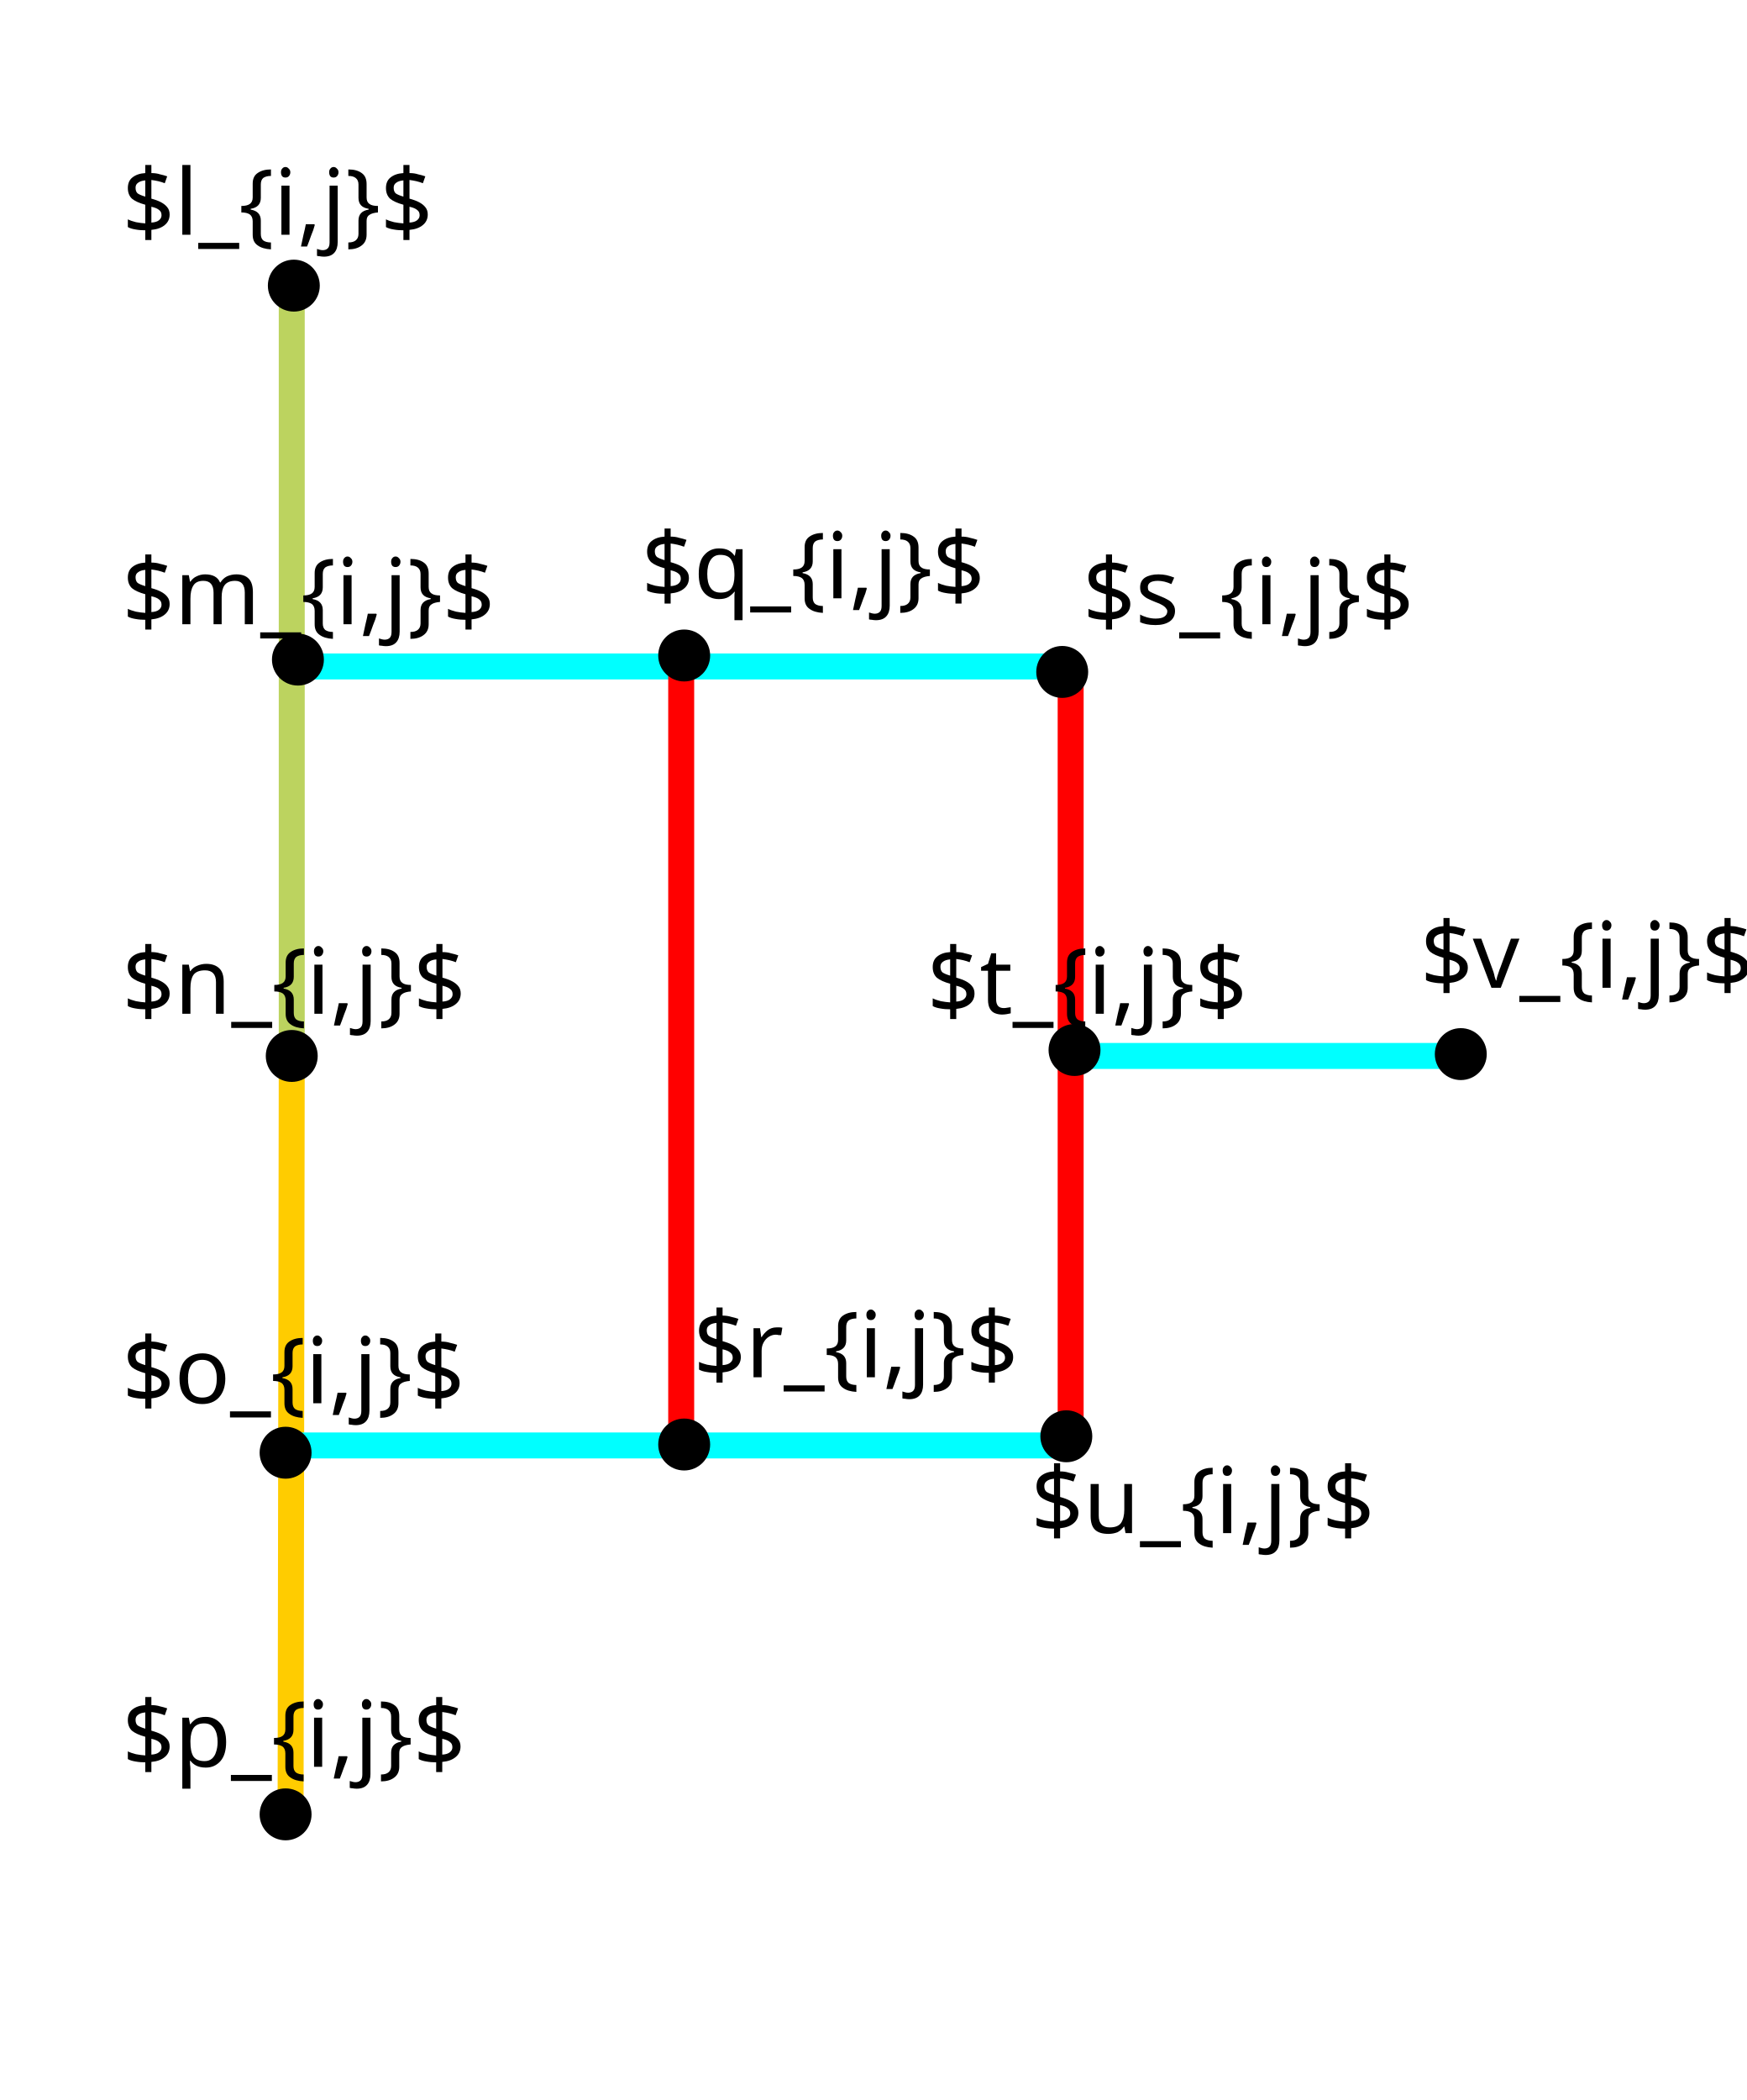
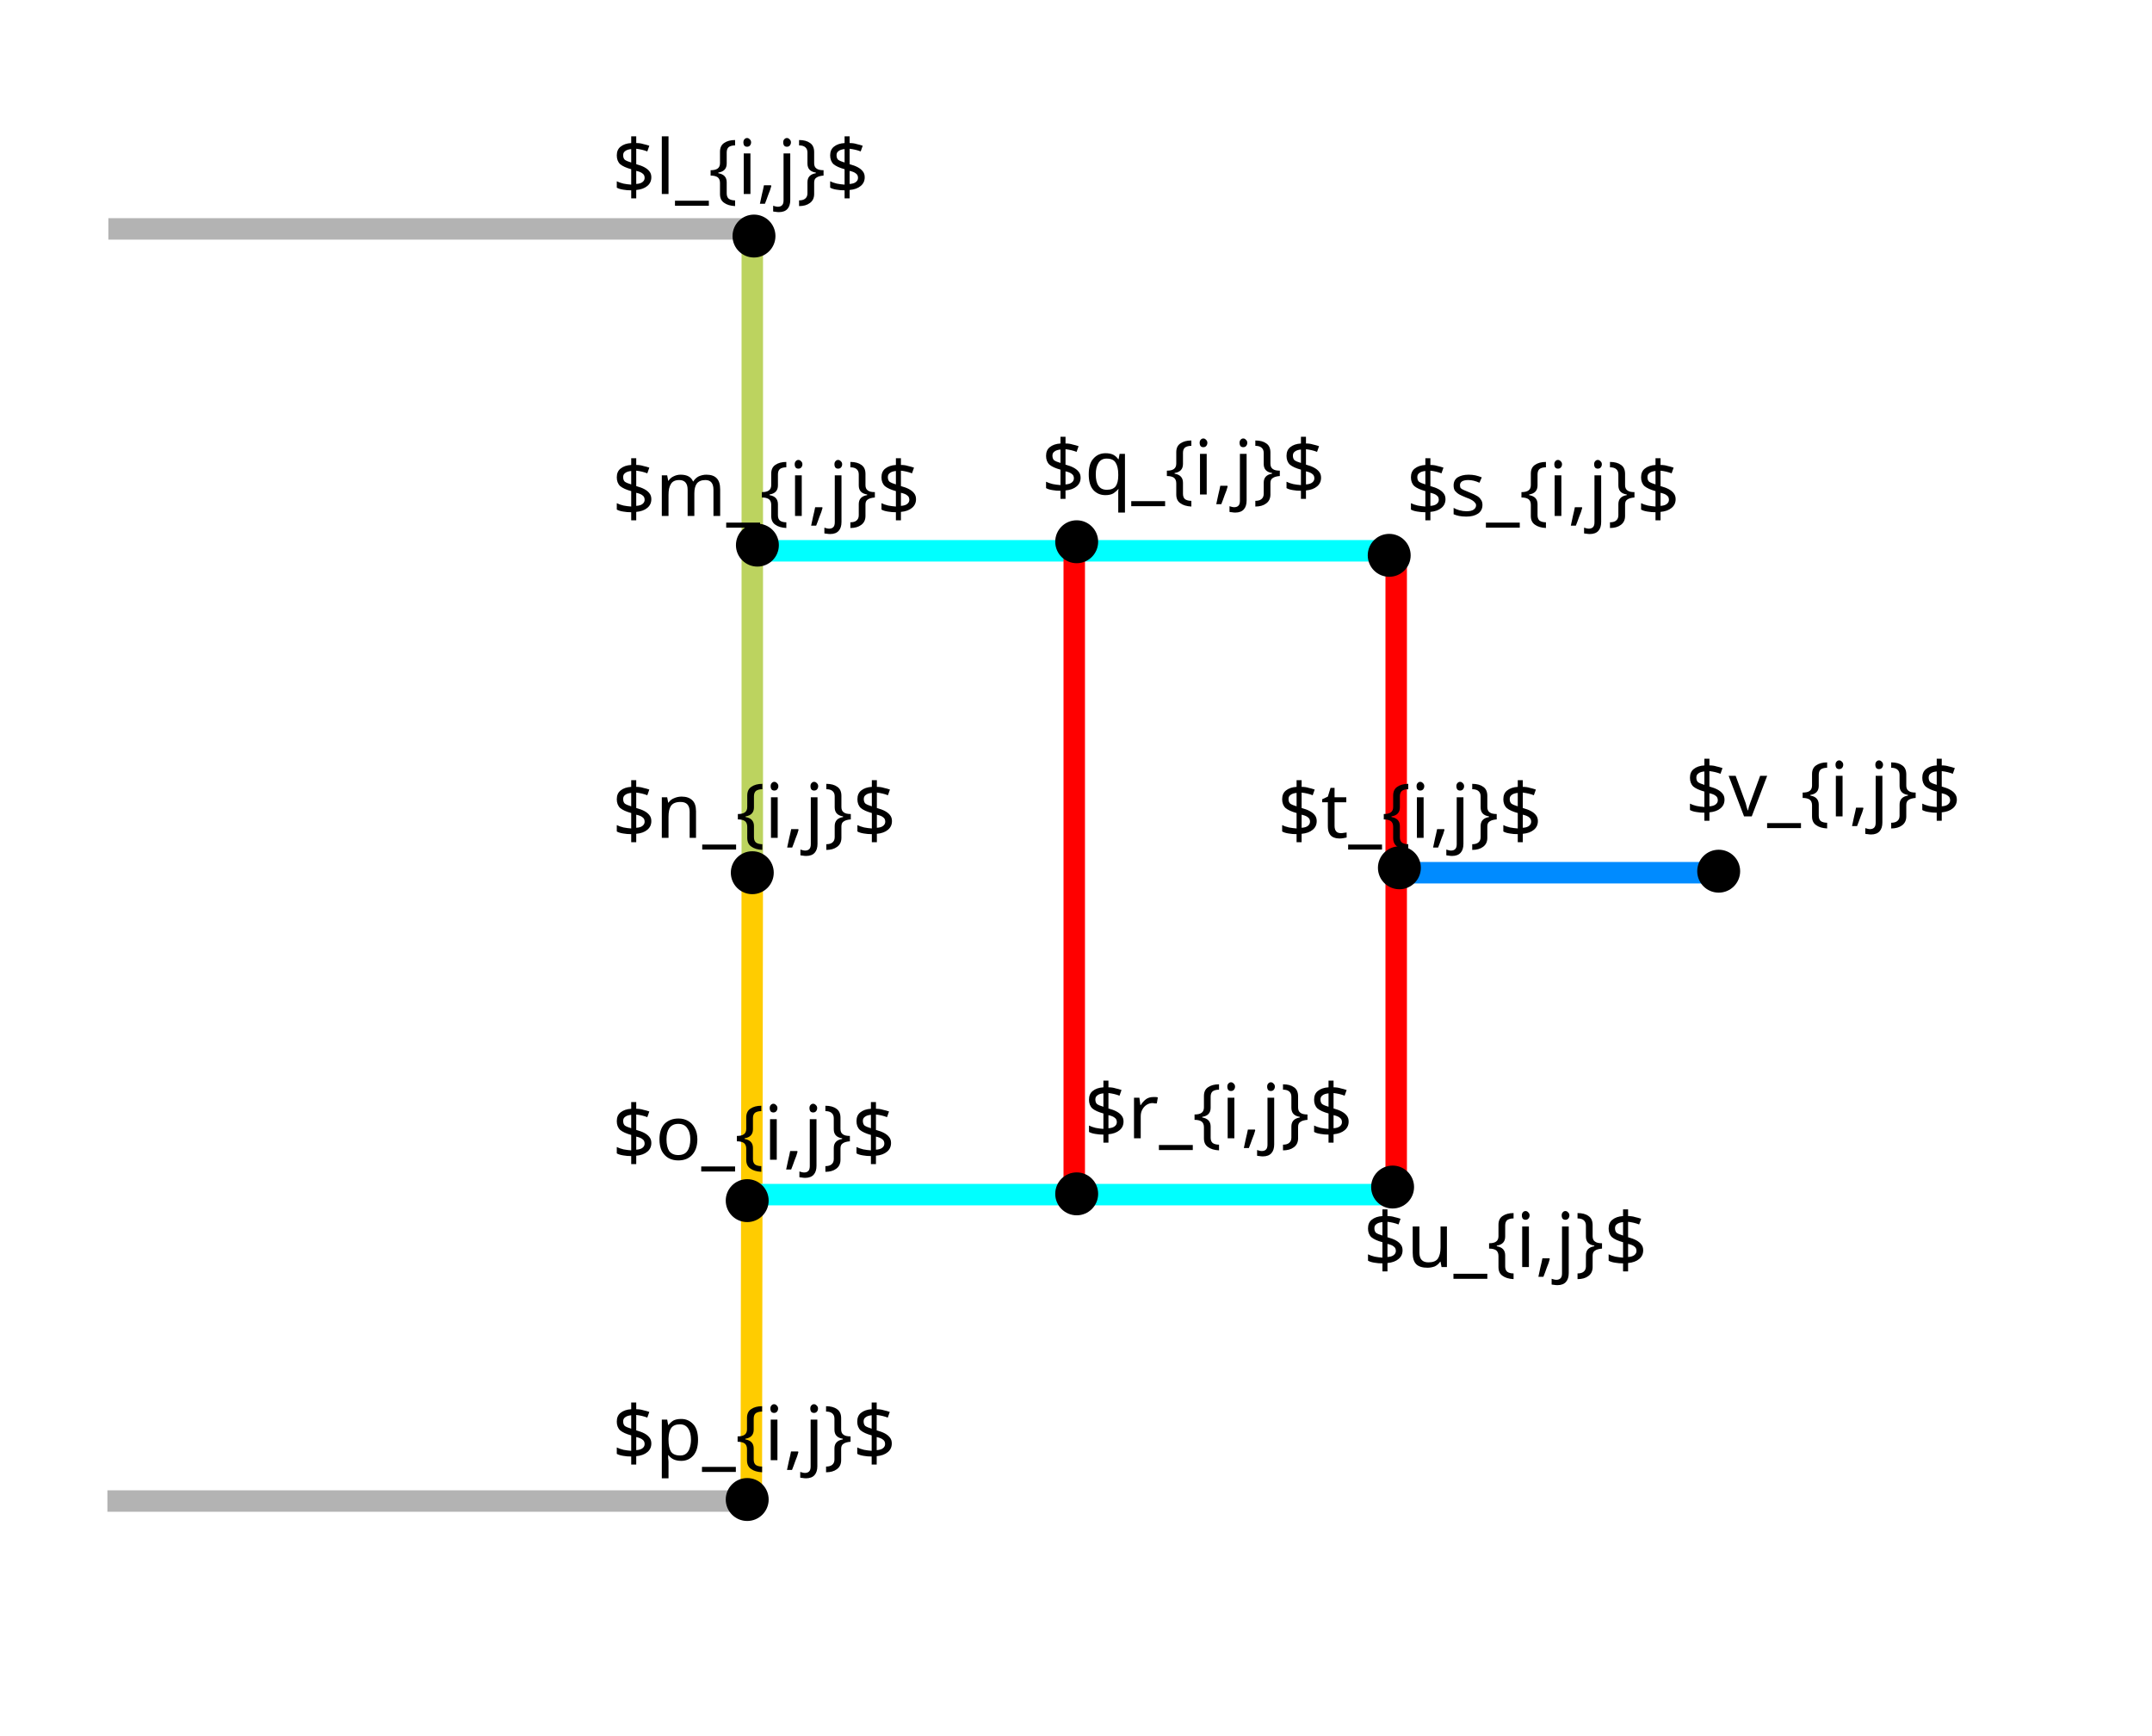
- <svg xmlns="http://www.w3.org/2000/svg" width="67.263mm" height="80.873mm" viewBox="0 0 67.263 80.873" version="1.1" id="svg5129">
+ <svg xmlns="http://www.w3.org/2000/svg" width="100.263mm" height="80.873mm" viewBox="0 0 100.263 80.873" version="1.1" id="svg5129">
  <defs id="defs5123" />
  <g id="layer1" transform="translate(-68.76331,-66.33437)">
-     <path style="fill:#ffd42a;stroke:#ffcc00;stroke-width:1;stroke-linecap:butt;stroke-linejoin:miter;stroke-opacity:1;stroke-miterlimit:4;stroke-dasharray:none" d="M 79.955,136.278 80,107.207" id="path9941" />
-     <path style="fill:#abc837;stroke:#bcd35f;stroke-width:1;stroke-linecap:butt;stroke-linejoin:miter;stroke-opacity:1;stroke-miterlimit:4;stroke-dasharray:none" d="m 80,77 v 30.207" id="path9063" />
-     <path style="fill:#00ffff;stroke:#00ffff;stroke-width:1;stroke-linecap:butt;stroke-linejoin:miter;stroke-opacity:1;stroke-miterlimit:4;stroke-dasharray:none" d="m 80,92 h 30" id="path9065" />
-     <path style="fill:none;stroke:#00ffff;stroke-width:1;stroke-linecap:butt;stroke-linejoin:miter;stroke-opacity:1;stroke-miterlimit:4;stroke-dasharray:none" d="m 80,122 h 30" id="path9067" />
-     <path style="fill:none;stroke:#ff0000;stroke-width:1;stroke-linecap:butt;stroke-linejoin:miter;stroke-opacity:1;stroke-miterlimit:4;stroke-dasharray:none" d="m 110,92 v 30" id="path9071" />
-     <path style="fill:#00ffff;stroke:#00ffff;stroke-width:1;stroke-linecap:butt;stroke-linejoin:miter;stroke-opacity:1;stroke-miterlimit:4;stroke-dasharray:none" d="m 110,107 h 15" id="path9073" />
-     <path style="fill:#ff0000;stroke:#ff0000;stroke-width:1;stroke-linecap:butt;stroke-linejoin:miter;stroke-opacity:1;stroke-miterlimit:4;stroke-dasharray:none" d="M 95,122 V 92" id="path9075" />
-     <circle style="fill:#000000;fill-rule:evenodd;stroke-width:0.152" id="path9077" cx="80" cy="107" r="1" />
-     <circle style="fill:#000000;fill-rule:evenodd;stroke-width:0.152" id="path9077-6" cx="80.238" cy="91.736" r="1" />
-     <circle style="fill:#000000;fill-rule:evenodd;stroke-width:0.152" id="path9077-4" cx="80.08" cy="77.334" r="1" />
-     <circle style="fill:#000000;fill-rule:evenodd;stroke-width:0.152" id="path9077-0" cx="79.763" cy="122.28" r="1" />
-     <circle style="fill:#000000;fill-rule:evenodd;stroke-width:0.152" id="path9077-3" cx="79.763" cy="136.207" r="1" />
-     <circle style="fill:#000000;fill-rule:evenodd;stroke-width:0.152" id="path9077-5" cx="95.115" cy="121.964" r="1" />
-     <circle style="fill:#000000;fill-rule:evenodd;stroke-width:0.152" id="path9077-8" cx="95.115" cy="91.578" r="1" />
-     <circle style="fill:#000000;fill-rule:evenodd;stroke-width:0.152" id="path9077-50" cx="109.675" cy="92.211" r="1" />
-     <circle style="fill:#000000;fill-rule:evenodd;stroke-width:0.152" id="path9077-9" cx="110.149" cy="106.771" r="1" />
-     <circle style="fill:#000000;fill-rule:evenodd;stroke-width:0.152" id="path9077-98" cx="109.833" cy="121.647" r="1" />
-     <circle style="fill:#000000;fill-rule:evenodd;stroke-width:0.152" id="path9077-02" cx="125.026" cy="106.929" r="1" />
-     <text xml:space="preserve" style="font-style:normal;font-weight:normal;font-size:3.528px;line-height:1.25;font-family:sans-serif;letter-spacing:0px;word-spacing:0px;fill:#000000;fill-opacity:1;stroke:none;stroke-width:0.265" x="73.47" y="75.375" id="text9231">
-       <tspan id="tspan9229" x="73.47" y="75.375" style="stroke-width:0.265">$l_{i,j}$</tspan>
+     <path style="fill:#ffd42a;stroke:#ffcc00;stroke-width:1;stroke-linecap:butt;stroke-linejoin:miter;stroke-miterlimit:4;stroke-dasharray:none;stroke-opacity:1" d="m 103.767,136.278 0.045,-29.071" id="path9941" />
+     <path style="fill:#abc837;stroke:#bcd35f;stroke-width:1;stroke-linecap:butt;stroke-linejoin:miter;stroke-miterlimit:4;stroke-dasharray:none;stroke-opacity:1" d="m 103.813,77 v 30.207" id="path9063" />
+     <path style="fill:#00ffff;stroke:#00ffff;stroke-width:1;stroke-linecap:butt;stroke-linejoin:miter;stroke-miterlimit:4;stroke-dasharray:none;stroke-opacity:1" d="m 103.813,92 h 30" id="path9065" />
+     <path style="fill:none;stroke:#00ffff;stroke-width:1;stroke-linecap:butt;stroke-linejoin:miter;stroke-miterlimit:4;stroke-dasharray:none;stroke-opacity:1" d="m 103.813,122 h 30" id="path9067" />
+     <path style="fill:none;stroke:#ff0000;stroke-width:1;stroke-linecap:butt;stroke-linejoin:miter;stroke-miterlimit:4;stroke-dasharray:none;stroke-opacity:1" d="m 133.813,92 v 30" id="path9071" />
+     <path style="fill:#0000ff;stroke:#008bff;stroke-width:1;stroke-linecap:butt;stroke-linejoin:miter;stroke-miterlimit:4;stroke-dasharray:none;stroke-opacity:1" d="m 133.813,107 h 15" id="path9073" />
+     <path style="fill:#ff0000;stroke:#ff0000;stroke-width:1;stroke-linecap:butt;stroke-linejoin:miter;stroke-miterlimit:4;stroke-dasharray:none;stroke-opacity:1" d="M 118.813,122 V 92" id="path9075" />
+     <circle style="fill:#000000;fill-rule:evenodd;stroke-width:0.152" id="path9077" cx="103.813" cy="107" r="1" />
+     <circle style="fill:#000000;fill-rule:evenodd;stroke-width:0.152" id="path9077-6" cx="104.051" cy="91.736" r="1" />
+     <path style="fill:#b3b3b3;stroke:#b3b3b3;stroke-width:1;stroke-linecap:butt;stroke-linejoin:miter;stroke-miterlimit:4;stroke-dasharray:none;stroke-opacity:1" d="M 73.812,77 H 103.813" id="path9065-9" />
+     <circle style="fill:#000000;fill-rule:evenodd;stroke-width:0.152" id="path9077-4" cx="103.892" cy="77.334" r="1" />
+     <circle style="fill:#000000;fill-rule:evenodd;stroke-width:0.152" id="path9077-0" cx="103.576" cy="122.28" r="1" />
+     <path style="fill:#000000;stroke:#b3b3b3;stroke-width:1;stroke-linecap:butt;stroke-linejoin:miter;stroke-miterlimit:4;stroke-dasharray:none;stroke-opacity:1;fill-opacity:0" d="M 73.767,136.278 H 103.767" id="path9065-91" />
+     <circle style="fill:#000000;fill-rule:evenodd;stroke-width:0.152" id="path9077-3" cx="103.576" cy="136.207" r="1" />
+     <circle style="fill:#000000;fill-rule:evenodd;stroke-width:0.152" id="path9077-5" cx="118.927" cy="121.964" r="1" />
+     <circle style="fill:#000000;fill-rule:evenodd;stroke-width:0.152" id="path9077-8" cx="118.927" cy="91.578" r="1" />
+     <circle style="fill:#000000;fill-rule:evenodd;stroke-width:0.152" id="path9077-50" cx="133.487" cy="92.211" r="1" />
+     <circle style="fill:#000000;fill-rule:evenodd;stroke-width:0.152" id="path9077-9" cx="133.962" cy="106.771" r="1" />
+     <circle style="fill:#000000;fill-rule:evenodd;stroke-width:0.152" id="path9077-98" cx="133.645" cy="121.647" r="1" />
+     <circle style="fill:#000000;fill-rule:evenodd;stroke-width:0.152" id="path9077-02" cx="148.838" cy="106.929" r="1" />
+     <text xml:space="preserve" style="font-style:normal;font-weight:normal;font-size:3.528px;line-height:1.25;font-family:sans-serif;letter-spacing:0px;word-spacing:0px;fill:#000000;fill-opacity:1;stroke:none;stroke-width:0.265" x="97.283" y="75.375" id="text9231">
+       <tspan id="tspan9229" x="97.283" y="75.375" style="stroke-width:0.265">$l_{i,j}$</tspan>
    </text>
-     <text xml:space="preserve" style="font-style:normal;font-weight:normal;font-size:3.528px;line-height:1.25;font-family:sans-serif;letter-spacing:0px;word-spacing:0px;fill:#000000;fill-opacity:1;stroke:none;stroke-width:0.265" x="73.47" y="90.375" id="text9231-4">
-       <tspan id="tspan9229-9" x="73.47" y="90.375" style="stroke-width:0.265">$m_{i,j}$</tspan>
+     <text xml:space="preserve" style="font-style:normal;font-weight:normal;font-size:3.528px;line-height:1.25;font-family:sans-serif;letter-spacing:0px;word-spacing:0px;fill:#000000;fill-opacity:1;stroke:none;stroke-width:0.265" x="97.283" y="90.375" id="text9231-4">
+       <tspan id="tspan9229-9" x="97.283" y="90.375" style="stroke-width:0.265">$m_{i,j}$</tspan>
    </text>
-     <text xml:space="preserve" style="font-style:normal;font-weight:normal;font-size:3.528px;line-height:1.25;font-family:sans-serif;letter-spacing:0px;word-spacing:0px;fill:#000000;fill-opacity:1;stroke:none;stroke-width:0.265" x="73.47" y="105.375" id="text9231-4-0">
-       <tspan id="tspan9229-9-1" x="73.47" y="105.375" style="stroke-width:0.265">$n_{i,j}$</tspan>
+     <text xml:space="preserve" style="font-style:normal;font-weight:normal;font-size:3.528px;line-height:1.25;font-family:sans-serif;letter-spacing:0px;word-spacing:0px;fill:#000000;fill-opacity:1;stroke:none;stroke-width:0.265" x="97.283" y="105.375" id="text9231-4-0">
+       <tspan id="tspan9229-9-1" x="97.283" y="105.375" style="stroke-width:0.265">$n_{i,j}$</tspan>
    </text>
-     <text xml:space="preserve" style="font-style:normal;font-weight:normal;font-size:3.528px;line-height:1.25;font-family:sans-serif;letter-spacing:0px;word-spacing:0px;fill:#000000;fill-opacity:1;stroke:none;stroke-width:0.265" x="73.47" y="120.375" id="text9231-4-2">
-       <tspan id="tspan9229-9-0" x="73.47" y="120.375" style="stroke-width:0.265">$o_{i,j}$</tspan>
+     <text xml:space="preserve" style="font-style:normal;font-weight:normal;font-size:3.528px;line-height:1.25;font-family:sans-serif;letter-spacing:0px;word-spacing:0px;fill:#000000;fill-opacity:1;stroke:none;stroke-width:0.265" x="97.283" y="120.375" id="text9231-4-2">
+       <tspan id="tspan9229-9-0" x="97.283" y="120.375" style="stroke-width:0.265">$o_{i,j}$</tspan>
    </text>
-     <text xml:space="preserve" style="font-style:normal;font-weight:normal;font-size:3.528px;line-height:1.25;font-family:sans-serif;letter-spacing:0px;word-spacing:0px;fill:#000000;fill-opacity:1;stroke:none;stroke-width:0.265" x="73.47" y="134.375" id="text9231-4-06">
-       <tspan id="tspan9229-9-3" x="73.47" y="134.375" style="stroke-width:0.265">$p_{i,j}$</tspan>
+     <text xml:space="preserve" style="font-style:normal;font-weight:normal;font-size:3.528px;line-height:1.25;font-family:sans-serif;letter-spacing:0px;word-spacing:0px;fill:#000000;fill-opacity:1;stroke:none;stroke-width:0.265" x="97.283" y="134.375" id="text9231-4-06">
+       <tspan id="tspan9229-9-3" x="97.283" y="134.375" style="stroke-width:0.265">$p_{i,j}$</tspan>
    </text>
-     <text xml:space="preserve" style="font-style:normal;font-weight:normal;font-size:3.528px;line-height:1.25;font-family:sans-serif;letter-spacing:0px;word-spacing:0px;fill:#000000;fill-opacity:1;stroke:none;stroke-width:0.265" x="93.47" y="89.375" id="text9231-4-9">
-       <tspan id="tspan9229-9-08" x="93.47" y="89.375" style="stroke-width:0.265">$q_{i,j}$</tspan>
+     <text xml:space="preserve" style="font-style:normal;font-weight:normal;font-size:3.528px;line-height:1.25;font-family:sans-serif;letter-spacing:0px;word-spacing:0px;fill:#000000;fill-opacity:1;stroke:none;stroke-width:0.265" x="117.283" y="89.375" id="text9231-4-9">
+       <tspan id="tspan9229-9-08" x="117.283" y="89.375" style="stroke-width:0.265">$q_{i,j}$</tspan>
    </text>
-     <text xml:space="preserve" style="font-style:normal;font-weight:normal;font-size:3.528px;line-height:1.25;font-family:sans-serif;letter-spacing:0px;word-spacing:0px;fill:#000000;fill-opacity:1;stroke:none;stroke-width:0.265" x="95.47" y="119.375" id="text9231-4-3">
-       <tspan id="tspan9229-9-8" x="95.47" y="119.375" style="stroke-width:0.265">$r_{i,j}$</tspan>
+     <text xml:space="preserve" style="font-style:normal;font-weight:normal;font-size:3.528px;line-height:1.25;font-family:sans-serif;letter-spacing:0px;word-spacing:0px;fill:#000000;fill-opacity:1;stroke:none;stroke-width:0.265" x="119.283" y="119.375" id="text9231-4-3">
+       <tspan id="tspan9229-9-8" x="119.283" y="119.375" style="stroke-width:0.265">$r_{i,j}$</tspan>
    </text>
-     <text xml:space="preserve" style="font-style:normal;font-weight:normal;font-size:3.528px;line-height:1.25;font-family:sans-serif;letter-spacing:0px;word-spacing:0px;fill:#000000;fill-opacity:1;stroke:none;stroke-width:0.265" x="110.47" y="90.375" id="text9231-4-7">
-       <tspan id="tspan9229-9-31" x="110.47" y="90.375" style="stroke-width:0.265">$s_{i,j}$</tspan>
+     <text xml:space="preserve" style="font-style:normal;font-weight:normal;font-size:3.528px;line-height:1.25;font-family:sans-serif;letter-spacing:0px;word-spacing:0px;fill:#000000;fill-opacity:1;stroke:none;stroke-width:0.265" x="134.283" y="90.375" id="text9231-4-7">
+       <tspan id="tspan9229-9-31" x="134.283" y="90.375" style="stroke-width:0.265">$s_{i,j}$</tspan>
    </text>
-     <text xml:space="preserve" style="font-style:normal;font-weight:normal;font-size:3.528px;line-height:1.25;font-family:sans-serif;letter-spacing:0px;word-spacing:0px;fill:#000000;fill-opacity:1;stroke:none;stroke-width:0.265" x="104.47" y="105.375" id="text9231-4-00">
-       <tspan id="tspan9229-9-5" x="104.47" y="105.375" style="stroke-width:0.265">$t_{i,j}$</tspan>
+     <text xml:space="preserve" style="font-style:normal;font-weight:normal;font-size:3.528px;line-height:1.25;font-family:sans-serif;letter-spacing:0px;word-spacing:0px;fill:#000000;fill-opacity:1;stroke:none;stroke-width:0.265" x="128.283" y="105.375" id="text9231-4-00">
+       <tspan id="tspan9229-9-5" x="128.283" y="105.375" style="stroke-width:0.265">$t_{i,j}$</tspan>
    </text>
-     <text xml:space="preserve" style="font-style:normal;font-weight:normal;font-size:3.528px;line-height:1.25;font-family:sans-serif;letter-spacing:0px;word-spacing:0px;fill:#000000;fill-opacity:1;stroke:none;stroke-width:0.265" x="123.47" y="104.375" id="text9231-4-03">
-       <tspan id="tspan9229-9-18" x="123.47" y="104.375" style="stroke-width:0.265">$v_{i,j}$</tspan>
+     <text xml:space="preserve" style="font-style:normal;font-weight:normal;font-size:3.528px;line-height:1.25;font-family:sans-serif;letter-spacing:0px;word-spacing:0px;fill:#000000;fill-opacity:1;stroke:none;stroke-width:0.265" x="147.283" y="104.375" id="text9231-4-03">
+       <tspan id="tspan9229-9-18" x="147.283" y="104.375" style="stroke-width:0.265">$v_{i,j}$</tspan>
    </text>
-     <text xml:space="preserve" style="font-style:normal;font-weight:normal;font-size:3.528px;line-height:1.25;font-family:sans-serif;letter-spacing:0px;word-spacing:0px;fill:#000000;fill-opacity:1;stroke:none;stroke-width:0.265" x="108.47" y="125.375" id="text9231-4-01">
-       <tspan id="tspan9229-9-7" x="108.47" y="125.375" style="stroke-width:0.265">$u_{i,j}$</tspan>
+     <text xml:space="preserve" style="font-style:normal;font-weight:normal;font-size:3.528px;line-height:1.25;font-family:sans-serif;letter-spacing:0px;word-spacing:0px;fill:#000000;fill-opacity:1;stroke:none;stroke-width:0.265" x="132.283" y="125.375" id="text9231-4-01">
+       <tspan id="tspan9229-9-7" x="132.283" y="125.375" style="stroke-width:0.265">$u_{i,j}$</tspan>
    </text>
    <text xml:space="preserve" style="font-style:normal;font-weight:normal;font-size:3.528px;line-height:1.25;font-family:sans-serif;letter-spacing:0px;word-spacing:0px;fill:#000000;fill-opacity:1;stroke:none;stroke-width:0.265" x="77.419" y="90.551" id="text9335">
      <tspan id="tspan9333" x="77.419" y="93.673" style="stroke-width:0.265" />
    </text>
    <text xml:space="preserve" style="font-style:normal;font-weight:normal;font-size:3.528px;line-height:1.25;font-family:sans-serif;letter-spacing:0px;word-spacing:0px;fill:#000000;fill-opacity:1;stroke:none;stroke-width:0.265" x="75.496" y="118.704" id="text9339">
      <tspan id="tspan9337" x="75.496" y="121.826" style="stroke-width:0.265" />
    </text>
+     <flowRoot xml:space="preserve" id="flowRoot4809" style="font-style:normal;font-weight:normal;font-size:13.333px;line-height:1.25;font-family:sans-serif;letter-spacing:0px;word-spacing:0px;fill:#000000;fill-opacity:1;stroke:none" transform="matrix(0.2645833,0,0,0.2645833,73.52581,66.33437)">
+       <flowRegion id="flowRegion4811">
+         <rect id="rect4813" width="75.343" height="15.531" x="18.836" y="21.143" />
+       </flowRegion>
+       <flowPara id="flowPara4815">$input_x$</flowPara>
+       <flowPara id="flowPara4817" />
+     </flowRoot>
+     <flowRoot transform="matrix(0.2645833,0,0,0.2645833,72.14911,125.2522)" xml:space="preserve" id="flowRoot4809-4" style="font-style:normal;font-weight:normal;font-size:13.333px;line-height:1.25;font-family:sans-serif;letter-spacing:0px;word-spacing:0px;fill:#000000;fill-opacity:1;stroke:none">
+       <flowRegion id="flowRegion4811-9">
+         <rect id="rect4813-1" width="75.343" height="15.531" x="18.836" y="21.143" />
+       </flowRegion>
+       <flowPara id="flowPara4817-7">$input_y$</flowPara>
+     </flowRoot>
  </g>
</svg>
